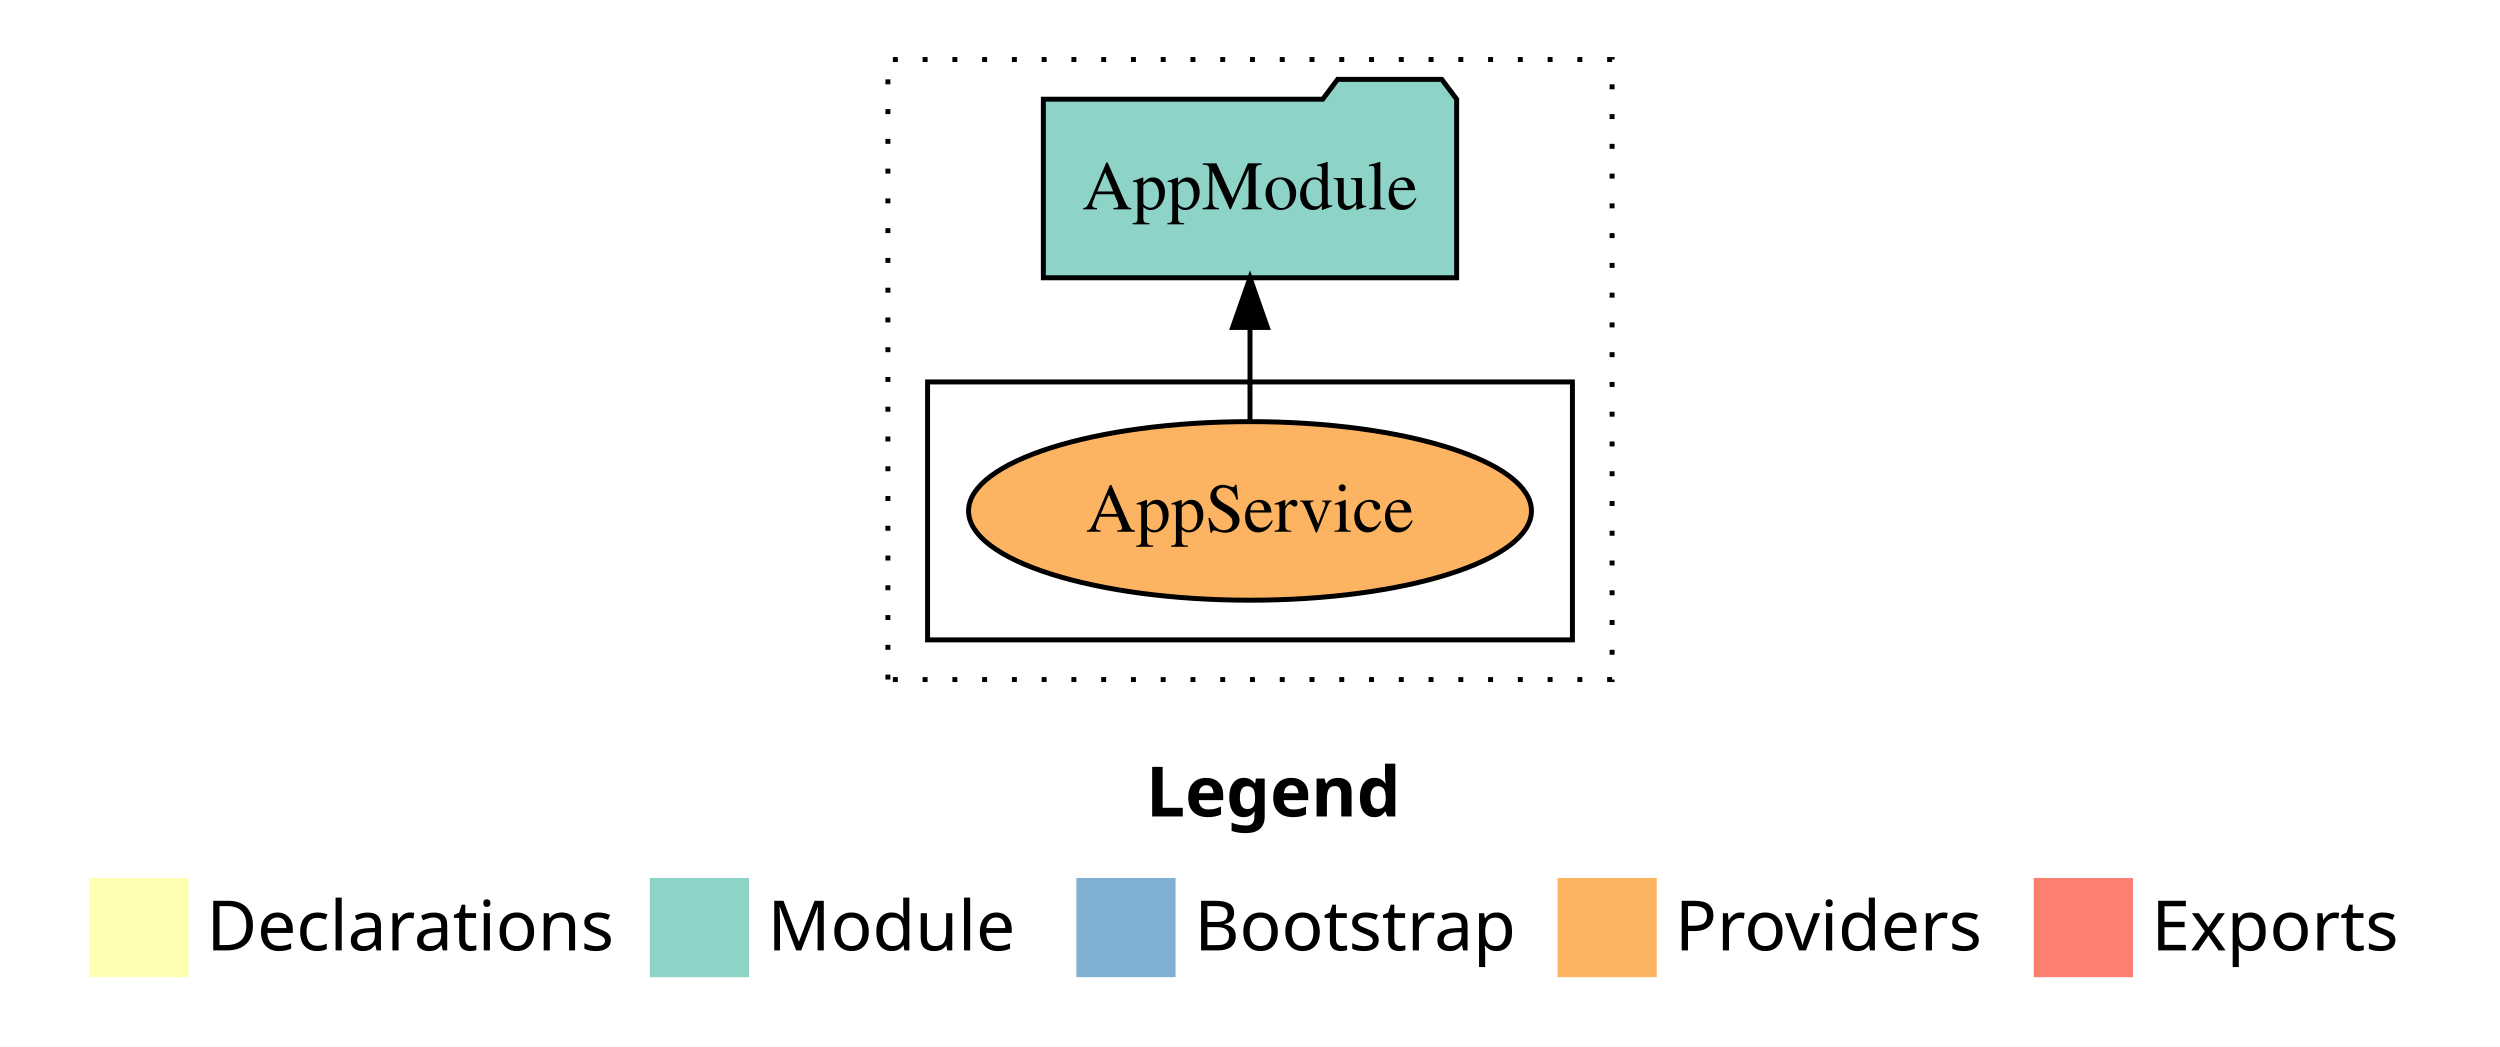
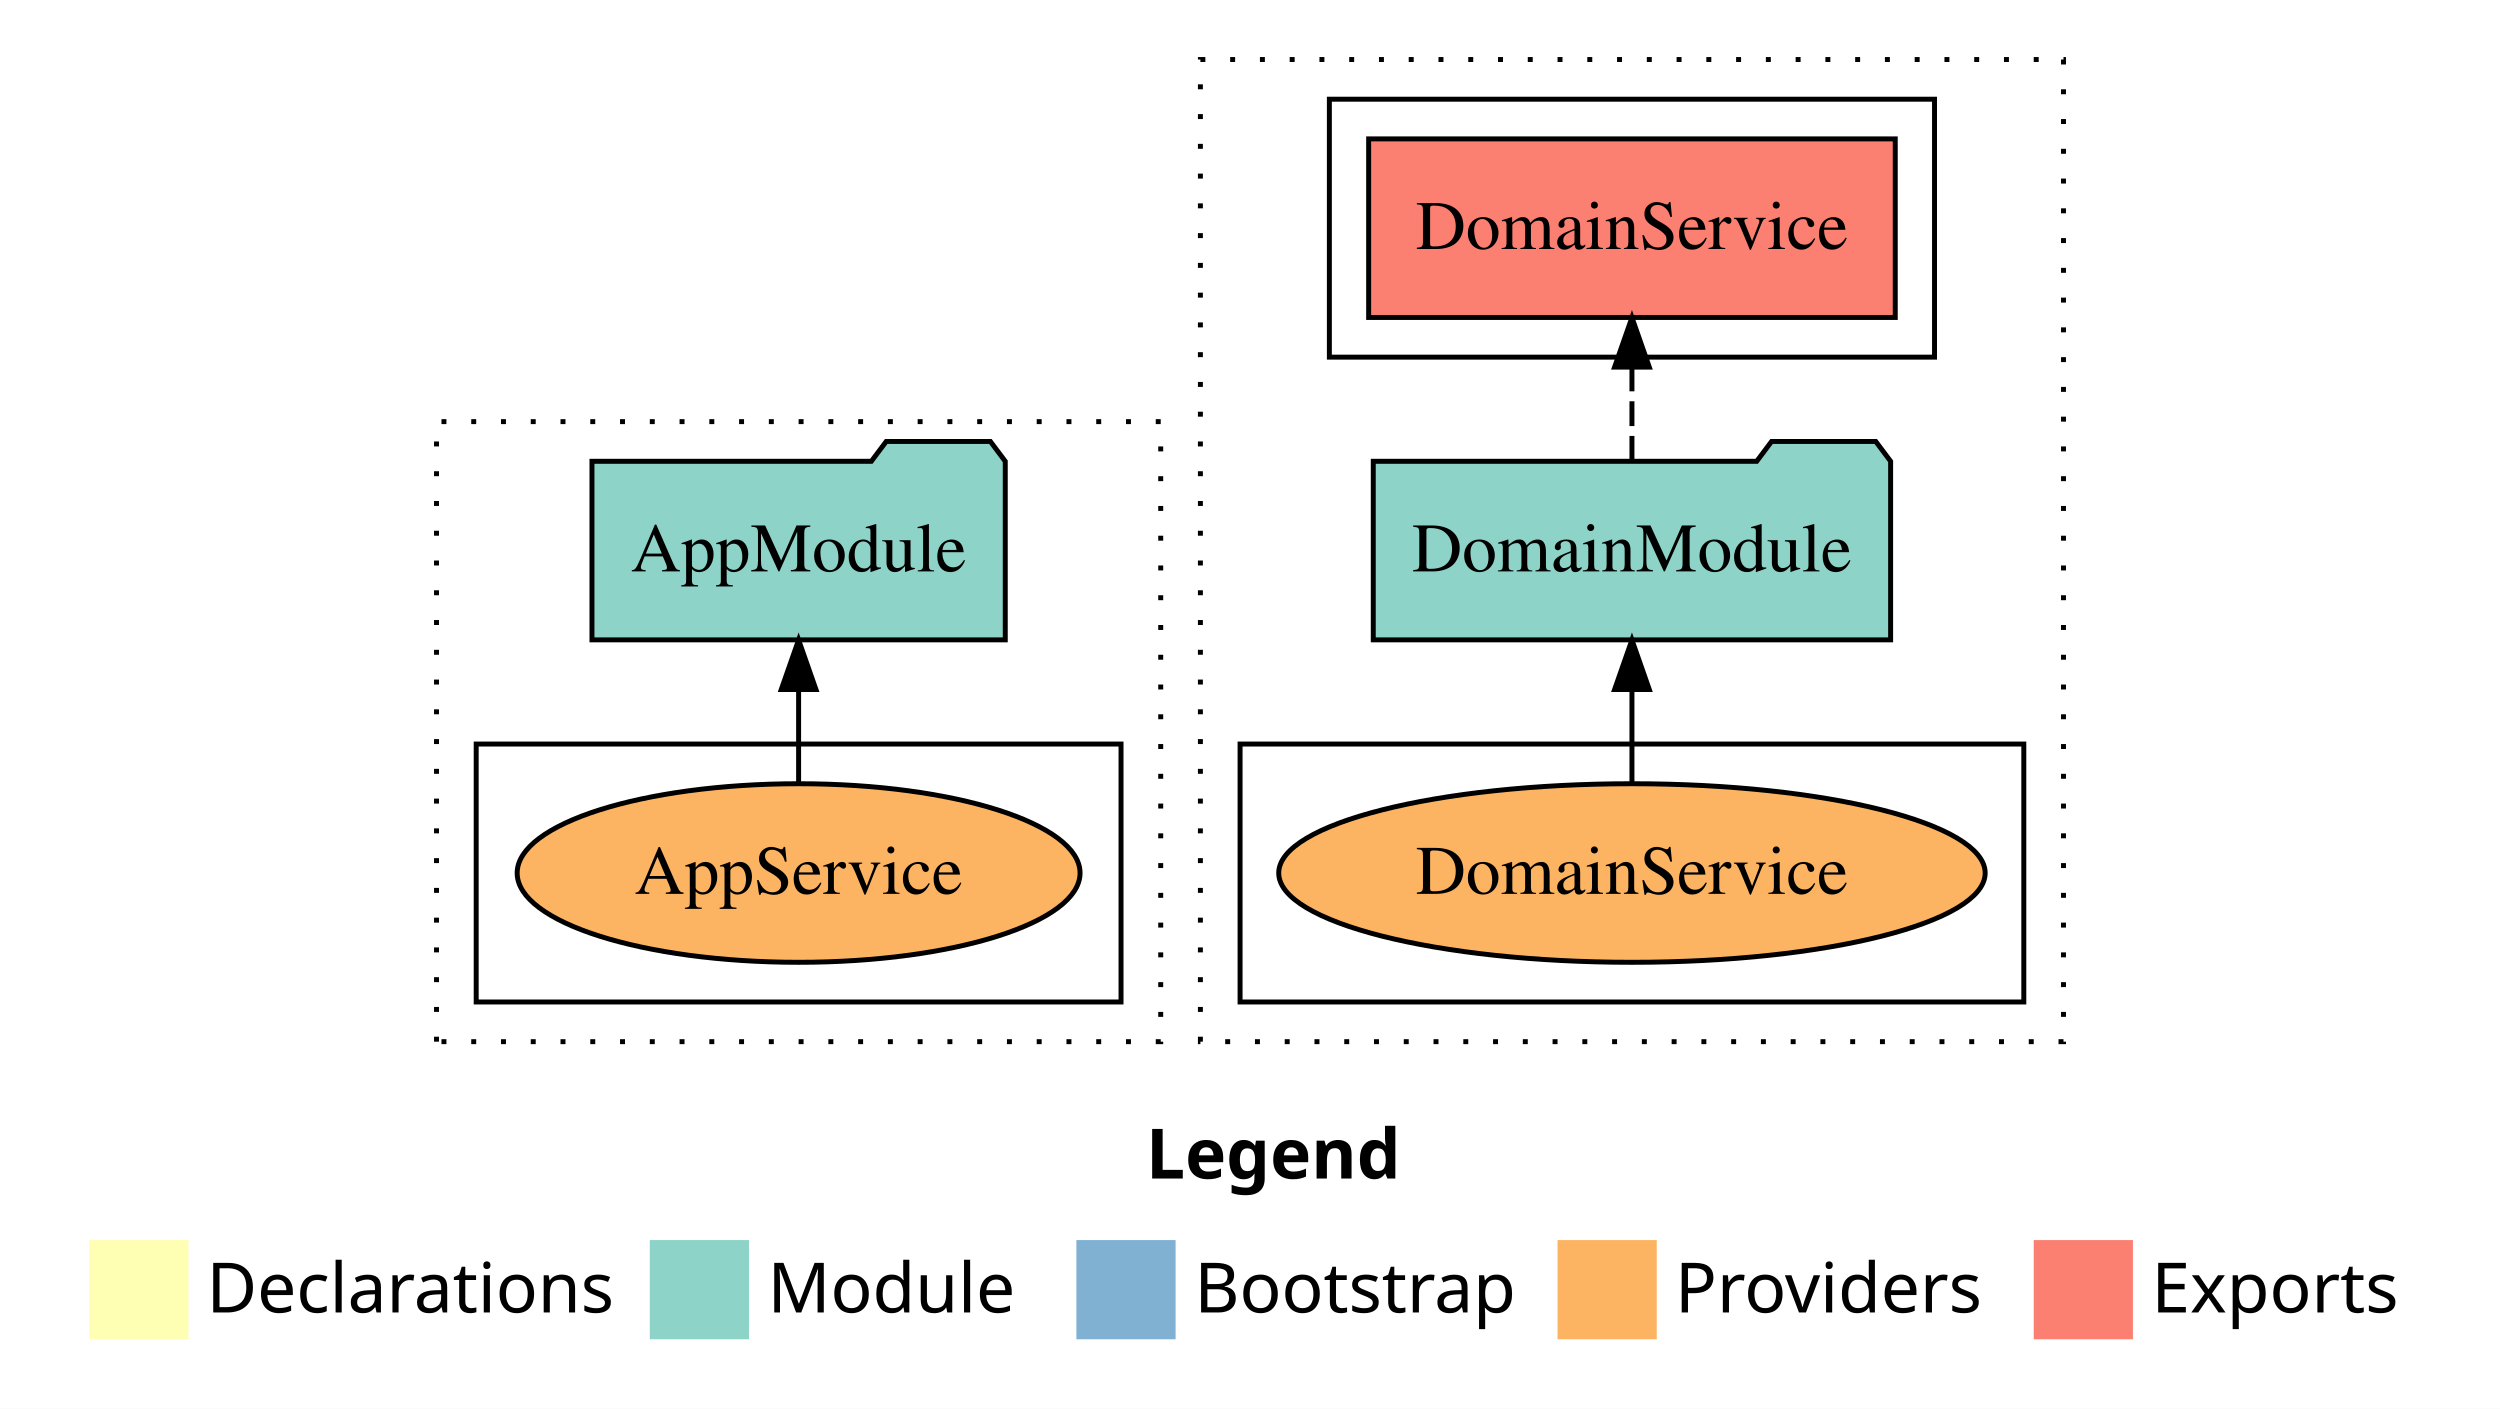
- <svg xmlns="http://www.w3.org/2000/svg" width="504pt" height="211pt" viewBox="0.00 0.00 504.00 211.00">
-   <g id="graph0" class="graph" transform="scale(1 1) rotate(0) translate(4 207)">
-     <polygon fill="white" stroke="transparent" points="-4,4 -4,-207 500,-207 500,4 -4,4" />
+ <svg xmlns="http://www.w3.org/2000/svg" width="504pt" height="284pt" viewBox="0.00 0.00 504.00 284.00">
+   <g id="graph0" class="graph" transform="scale(1 1) rotate(0) translate(4 280)">
+     <polygon fill="white" stroke="transparent" points="-4,4 -4,-280 500,-280 500,4 -4,4" />
    <text text-anchor="start" x="227.01" y="-42.4" font-family="Times-12" font-weight="bold" font-size="14.00">Legend</text>
    <polygon fill="#ffffb3" stroke="transparent" points="14,-10 14,-30 34,-30 34,-10 14,-10" />
    <text text-anchor="start" x="37.63" y="-15.4" font-family="Times-12" font-size="14.00">  Declarations</text>
    <polygon fill="#8dd3c7" stroke="transparent" points="127,-10 127,-30 147,-30 147,-10 127,-10" />
    <text text-anchor="start" x="150.73" y="-15.4" font-family="Times-12" font-size="14.00">  Module</text>
    <polygon fill="#80b1d3" stroke="transparent" points="213,-10 213,-30 233,-30 233,-10 213,-10" />
    <text text-anchor="start" x="236.78" y="-15.4" font-family="Times-12" font-size="14.00">  Bootstrap</text>
    <polygon fill="#fdb462" stroke="transparent" points="310,-10 310,-30 330,-30 330,-10 310,-10" />
    <text text-anchor="start" x="333.67" y="-15.4" font-family="Times-12" font-size="14.00">  Providers</text>
    <polygon fill="#fb8072" stroke="transparent" points="406,-10 406,-30 426,-30 426,-10 406,-10" />
    <text text-anchor="start" x="429.73" y="-15.4" font-family="Times-12" font-size="14.00">  Exports</text>
    <g id="clust1" class="cluster">
-       <polygon fill="none" stroke="black" stroke-dasharray="1,5" points="175,-70 175,-195 321,-195 321,-70 175,-70" />
+       <polygon fill="none" stroke="black" stroke-dasharray="1,5" points="84,-70 84,-195 230,-195 230,-70 84,-70" />
    </g>
    <g id="clust6" class="cluster">
-       <polygon fill="none" stroke="black" points="183,-78 183,-130 313,-130 313,-78 183,-78" />
+       <polygon fill="none" stroke="black" points="92,-78 92,-130 222,-130 222,-78 92,-78" />
+     </g>
+     <g id="clust7" class="cluster">
+       <polygon fill="none" stroke="black" stroke-dasharray="1,5" points="238,-70 238,-268 412,-268 412,-70 238,-70" />
+     </g>
+     <g id="clust10" class="cluster">
+       <polygon fill="none" stroke="black" points="264,-208 264,-260 386,-260 386,-208 264,-208" />
+     </g>
+     <g id="clust12" class="cluster">
+       <polygon fill="none" stroke="black" points="246,-78 246,-130 404,-130 404,-78 246,-78" />
    </g>
    <g id="node1" class="node">
-       <ellipse fill="#fdb462" stroke="black" cx="248" cy="-104" rx="56.74" ry="18" />
-       <text text-anchor="middle" x="248" y="-99.8" font-family="Times,serif" font-size="14.00">AppService</text>
+       <ellipse fill="#fdb462" stroke="black" cx="157" cy="-104" rx="56.74" ry="18" />
+       <text text-anchor="middle" x="157" y="-99.8" font-family="Times,serif" font-size="14.00">AppService</text>
    </g>
    <g id="node2" class="node">
-       <polygon fill="#8dd3c7" stroke="black" points="289.66,-187 286.66,-191 265.66,-191 262.66,-187 206.34,-187 206.34,-151 289.66,-151 289.66,-187" />
-       <text text-anchor="middle" x="248" y="-164.8" font-family="Times,serif" font-size="14.00">AppModule</text>
+       <polygon fill="#8dd3c7" stroke="black" points="198.66,-187 195.66,-191 174.66,-191 171.66,-187 115.34,-187 115.34,-151 198.66,-151 198.66,-187" />
+       <text text-anchor="middle" x="157" y="-164.8" font-family="Times,serif" font-size="14.00">AppModule</text>
    </g>
    <g id="edge1" class="edge">
-       <path fill="none" stroke="black" d="M248,-122.11C248,-122.11 248,-140.99 248,-140.99" />
-       <polygon fill="black" stroke="black" points="244.5,-140.99 248,-150.99 251.5,-140.99 244.5,-140.99" />
+       <path fill="none" stroke="black" d="M157,-122.11C157,-122.11 157,-140.99 157,-140.99" />
+       <polygon fill="black" stroke="black" points="153.5,-140.99 157,-150.99 160.5,-140.99 153.5,-140.99" />
+     </g>
+     <g id="node3" class="node">
+       <polygon fill="#fb8072" stroke="black" points="378.08,-252 271.92,-252 271.92,-216 378.08,-216 378.08,-252" />
+       <text text-anchor="middle" x="325" y="-229.8" font-family="Times,serif" font-size="14.00">DomainService </text>
+     </g>
+     <g id="node4" class="node">
+       <polygon fill="#8dd3c7" stroke="black" points="377.15,-187 374.15,-191 353.15,-191 350.15,-187 272.85,-187 272.85,-151 377.15,-151 377.15,-187" />
+       <text text-anchor="middle" x="325" y="-164.8" font-family="Times,serif" font-size="14.00">DomainModule</text>
+     </g>
+     <g id="edge2" class="edge">
+       <path fill="none" stroke="black" stroke-dasharray="5,2" d="M325,-187.11C325,-187.11 325,-205.99 325,-205.99" />
+       <polygon fill="black" stroke="black" points="321.5,-205.99 325,-215.99 328.5,-205.99 321.5,-205.99" />
+     </g>
+     <g id="node5" class="node">
+       <ellipse fill="#fdb462" stroke="black" cx="325" cy="-104" rx="71.21" ry="18" />
+       <text text-anchor="middle" x="325" y="-99.8" font-family="Times,serif" font-size="14.00">DomainService</text>
+     </g>
+     <g id="edge3" class="edge">
+       <path fill="none" stroke="black" d="M325,-122.11C325,-122.11 325,-140.99 325,-140.99" />
+       <polygon fill="black" stroke="black" points="321.5,-140.99 325,-150.99 328.5,-140.99 321.5,-140.99" />
    </g>
  </g>
</svg>
